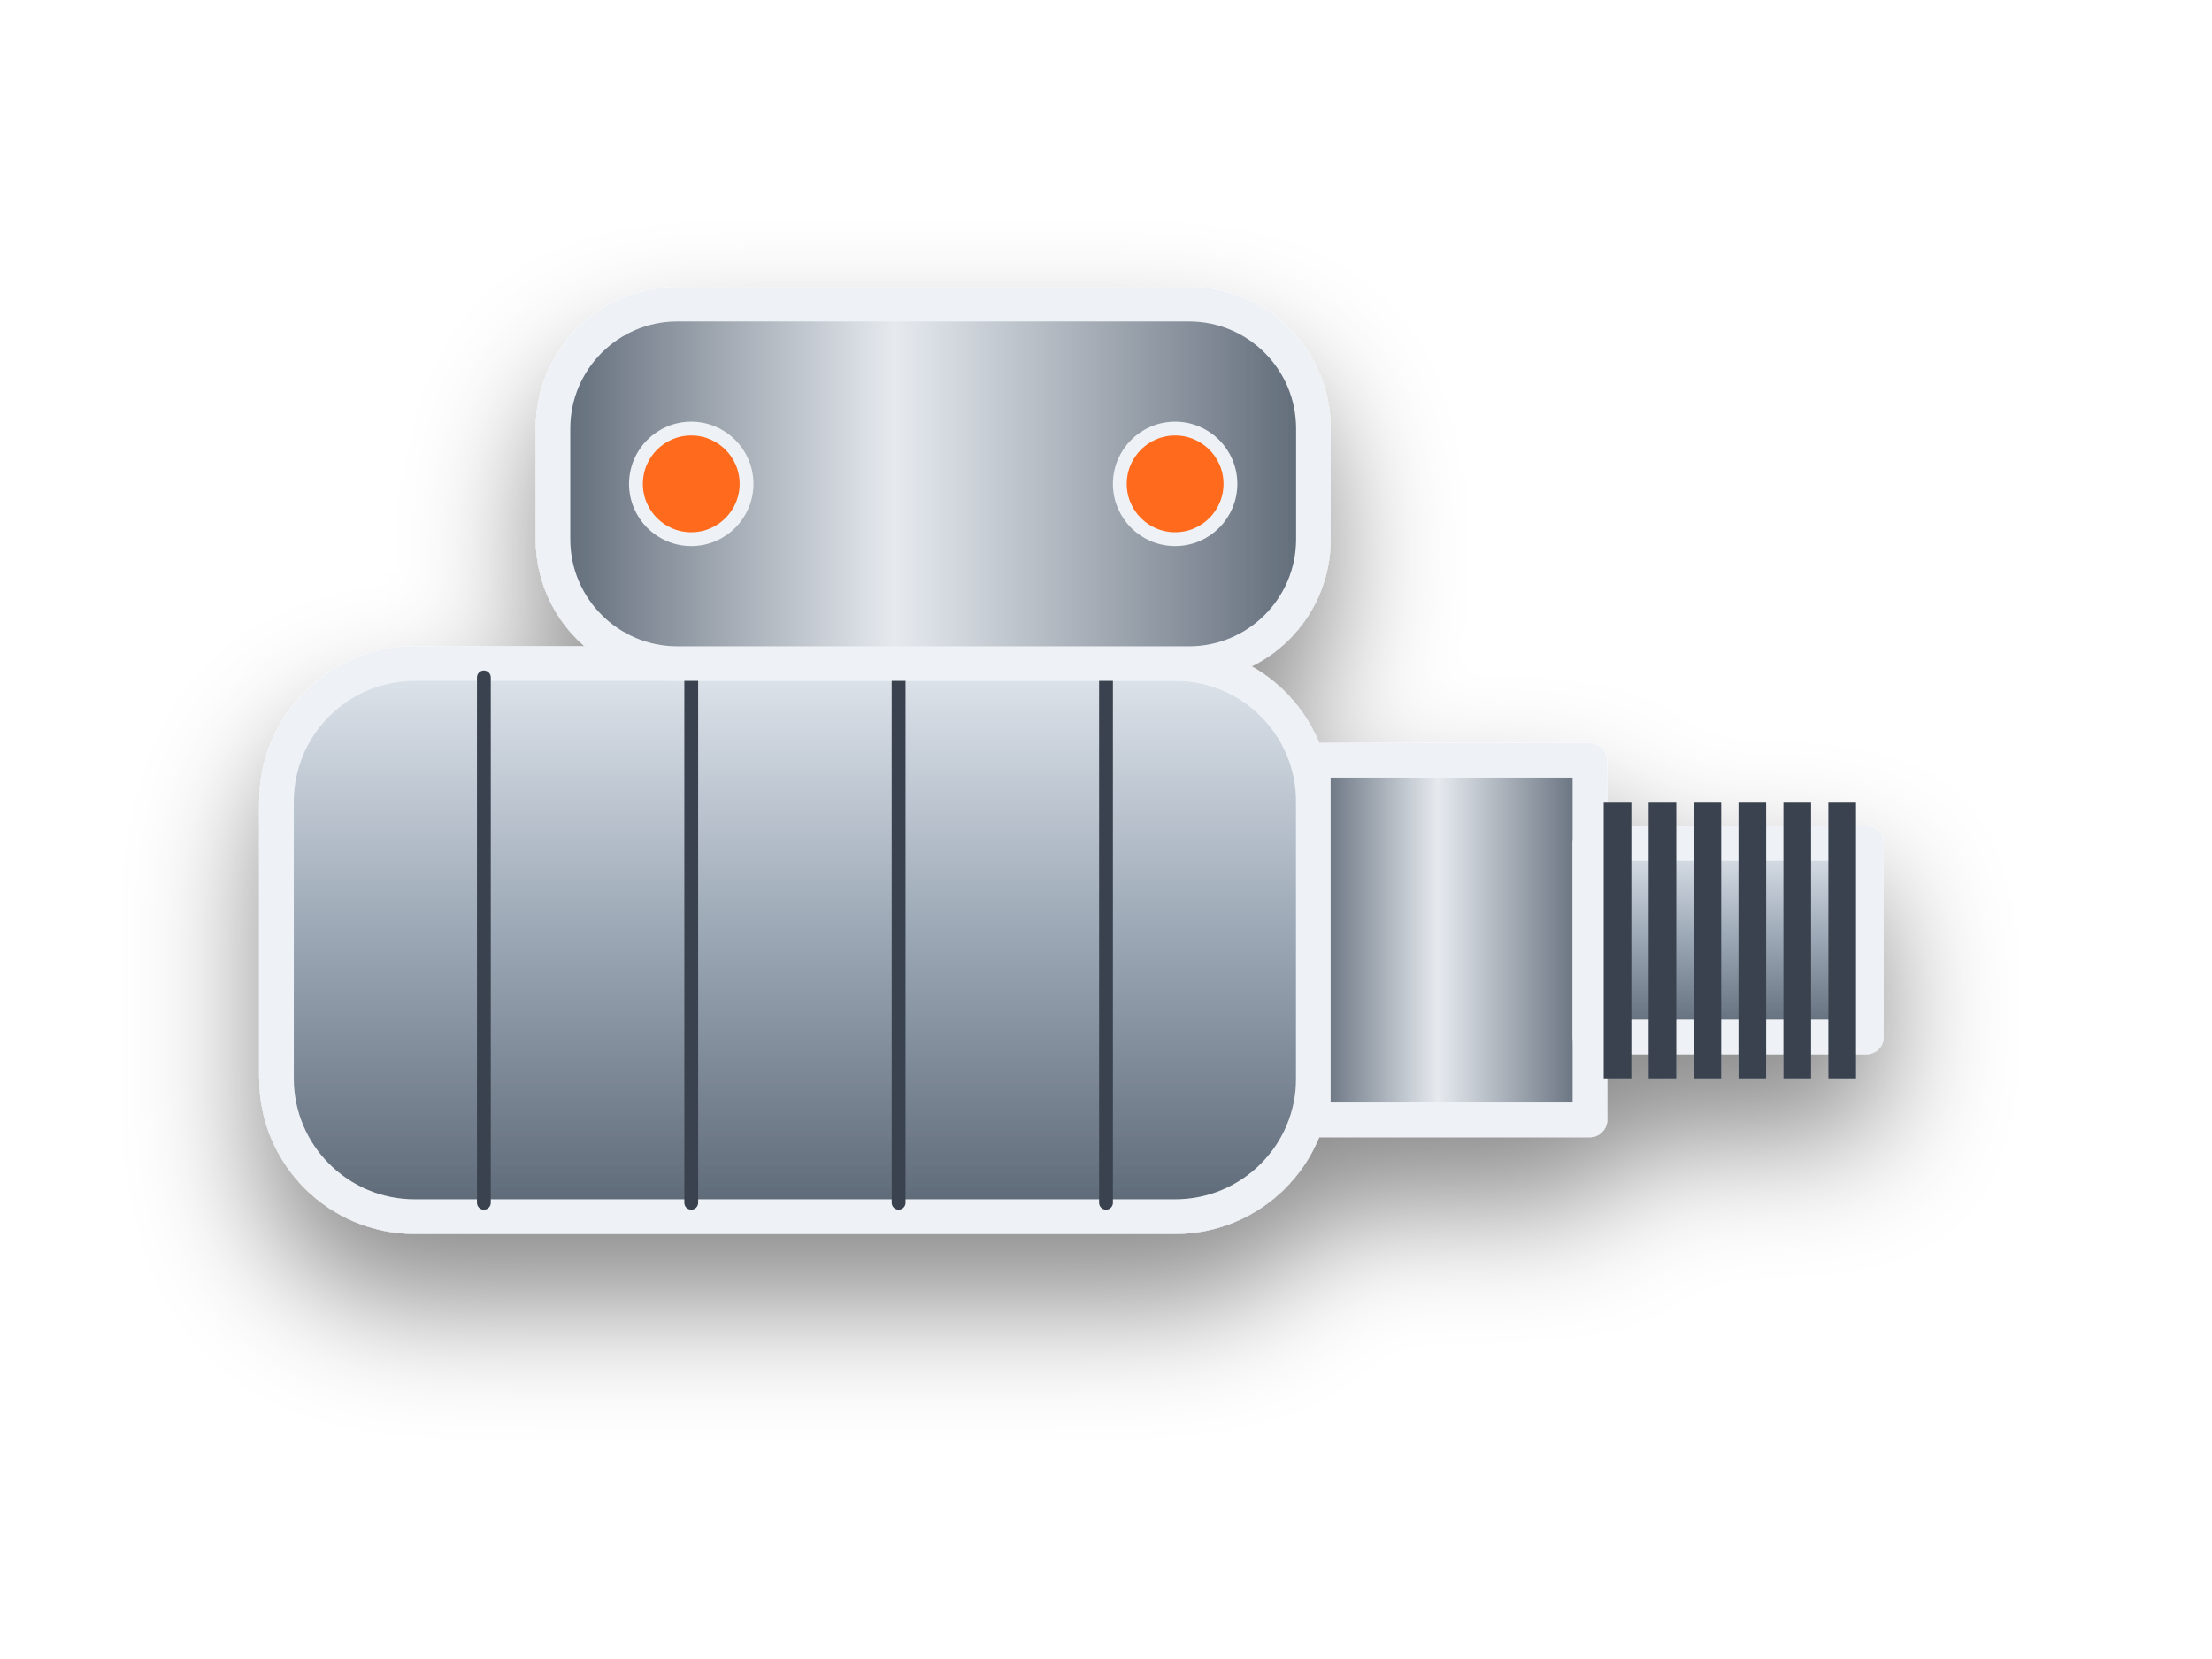
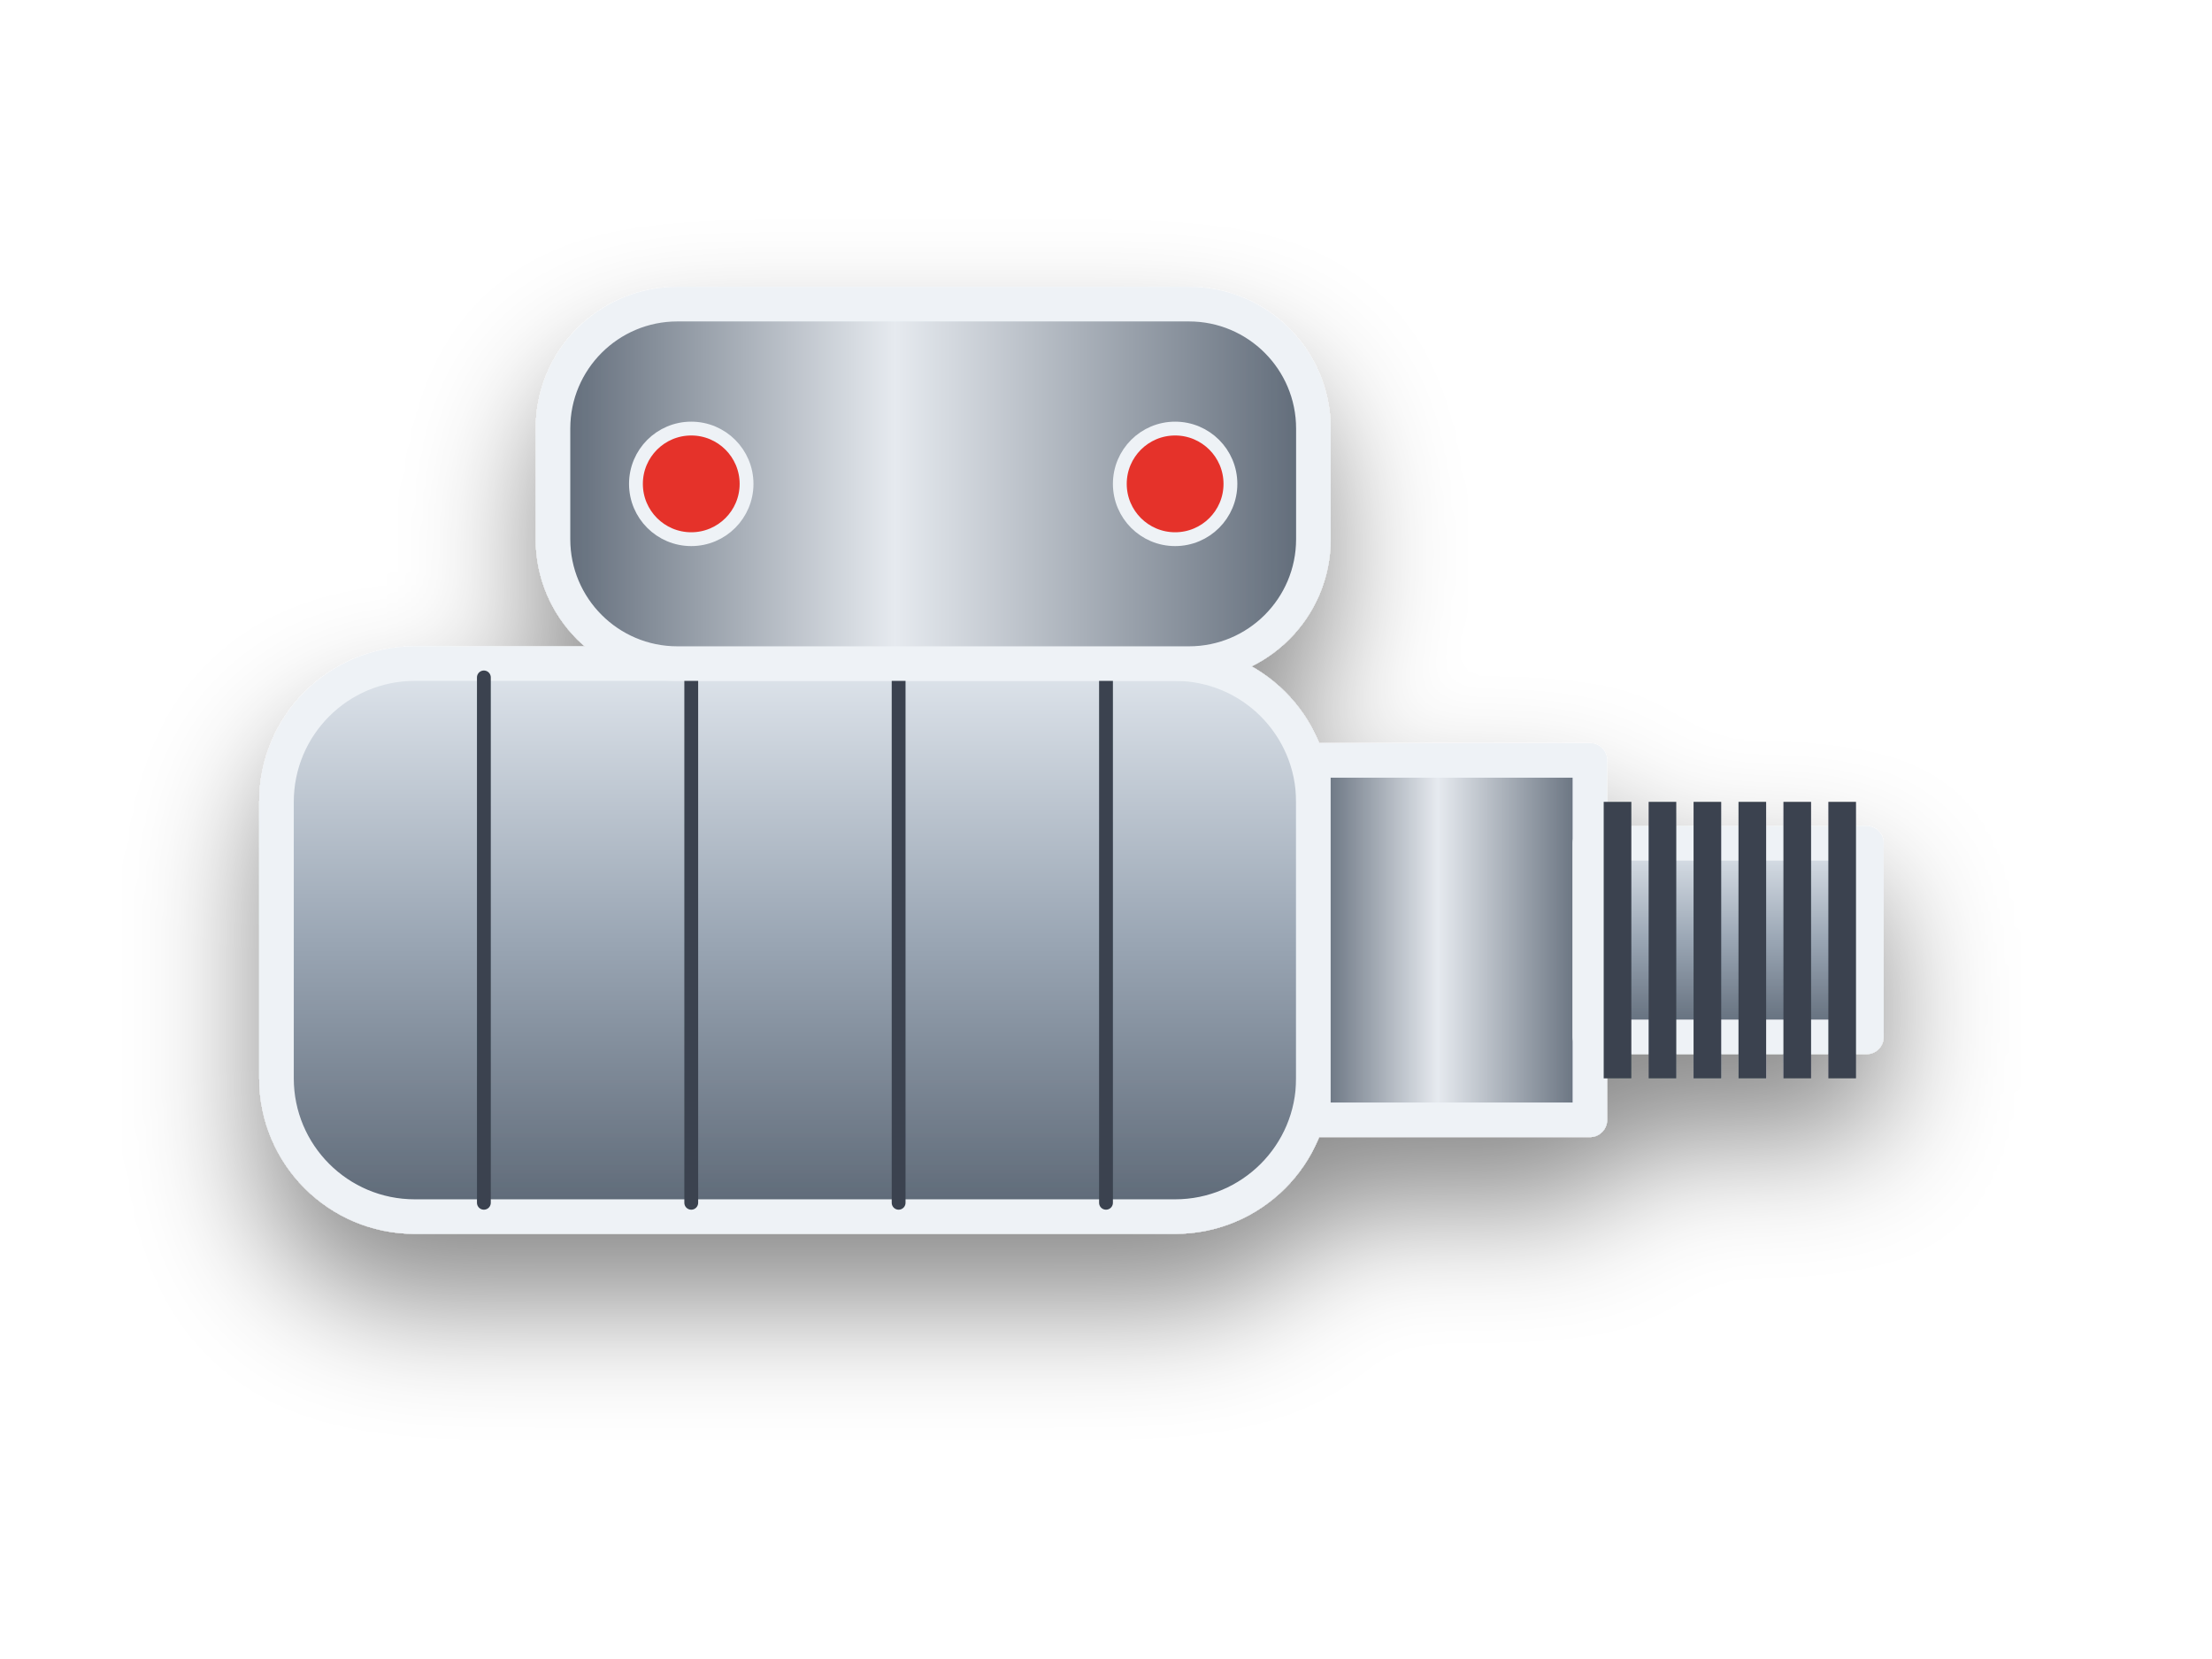
<svg xmlns="http://www.w3.org/2000/svg" viewBox="0 0 320 240" fill="none">
  <defs>
    <linearGradient id="met" x1="0" y1="0" x2="0" y2="1">
      <stop offset="0" stop-color="#dfe5ec" />
      <stop offset=".5" stop-color="#9aa6b4" />
      <stop offset="1" stop-color="#5d6876" />
    </linearGradient>
    <linearGradient id="metH" x1="0" y1="0" x2="1" y2="0">
      <stop offset="0" stop-color="#5d6876" />
      <stop offset=".45" stop-color="#e6eaef" />
      <stop offset="1" stop-color="#5d6876" />
    </linearGradient>
    <linearGradient id="acc" x1="0" y1="0" x2="0" y2="1">
-       <stop offset="0" stop-color="#ff9a5c" />
-       <stop offset="1" stop-color="#d9500a" />
+       <stop offset="0" stop-color="#ff6b5f" />
+       <stop offset="1" stop-color="#b8221c" />
    </linearGradient>
    <linearGradient id="dark" x1="0" y1="0" x2="0" y2="1">
      <stop offset="0" stop-color="#3a434f" />
      <stop offset="1" stop-color="#1b2027" />
    </linearGradient>
    <radialGradient id="glass" cx=".35" cy=".35" r=".8">
      <stop offset="0" stop-color="#ffffff" stop-opacity=".9" />
      <stop offset=".5" stop-color="#cfe6ff" stop-opacity=".35" />
      <stop offset="1" stop-color="#5cb8ff" stop-opacity=".15" />
    </radialGradient>
    <filter id="sh" x="-20%" y="-20%" width="140%" height="160%">
      <feDropShadow dx="0" dy="10" stdDeviation="9" flood-color="#000" flood-opacity=".45" />
    </filter>
  </defs>
  <g filter="url(#sh)">
    <rect x="40" y="96" width="150" height="80" rx="20" fill="url(#met)" stroke="#eef2f6" stroke-width="5" stroke-linejoin="round" stroke-linecap="round" />
    <line x1="70" y1="98" x2="70" y2="174" stroke="#3a434f" stroke-width="2" stroke-linejoin="round" stroke-linecap="round" />
    <line x1="100" y1="98" x2="100" y2="174" stroke="#3a434f" stroke-width="2" stroke-linejoin="round" stroke-linecap="round" />
    <line x1="130" y1="98" x2="130" y2="174" stroke="#3a434f" stroke-width="2" stroke-linejoin="round" stroke-linecap="round" />
    <line x1="160" y1="98" x2="160" y2="174" stroke="#3a434f" stroke-width="2" stroke-linejoin="round" stroke-linecap="round" />
    <rect x="80" y="44" width="110" height="52" rx="18" fill="url(#metH)" stroke="#eef2f6" stroke-width="5" stroke-linejoin="round" stroke-linecap="round" />
-     <circle cx="100" cy="70" r="8" fill="#ff6a1a" stroke="#eef2f6" stroke-width="2" stroke-linejoin="round" stroke-linecap="round" />
-     <circle cx="170" cy="70" r="8" fill="#ff6a1a" stroke="#eef2f6" stroke-width="2" stroke-linejoin="round" stroke-linecap="round" />
+     <circle cx="100" cy="70" r="8" fill="#e5322b" stroke="#eef2f6" stroke-width="2" stroke-linejoin="round" stroke-linecap="round" />
+     <circle cx="170" cy="70" r="8" fill="#e5322b" stroke="#eef2f6" stroke-width="2" stroke-linejoin="round" stroke-linecap="round" />
    <rect x="190" y="110" width="40" height="52" fill="url(#metH)" stroke="#eef2f6" stroke-width="5" stroke-linejoin="round" stroke-linecap="round" />
    <rect x="230" y="122" width="40" height="28" fill="url(#met)" stroke="#eef2f6" stroke-width="5" stroke-linejoin="round" stroke-linecap="round" />
    <rect x="232" y="116" width="4" height="40" fill="#3a434f" />
    <rect x="238.5" y="116" width="4" height="40" fill="#3a434f" />
    <rect x="245" y="116" width="4" height="40" fill="#3a434f" />
    <rect x="251.5" y="116" width="4" height="40" fill="#3a434f" />
    <rect x="258" y="116" width="4" height="40" fill="#3a434f" />
    <rect x="264.5" y="116" width="4" height="40" fill="#3a434f" />
  </g>
</svg>
